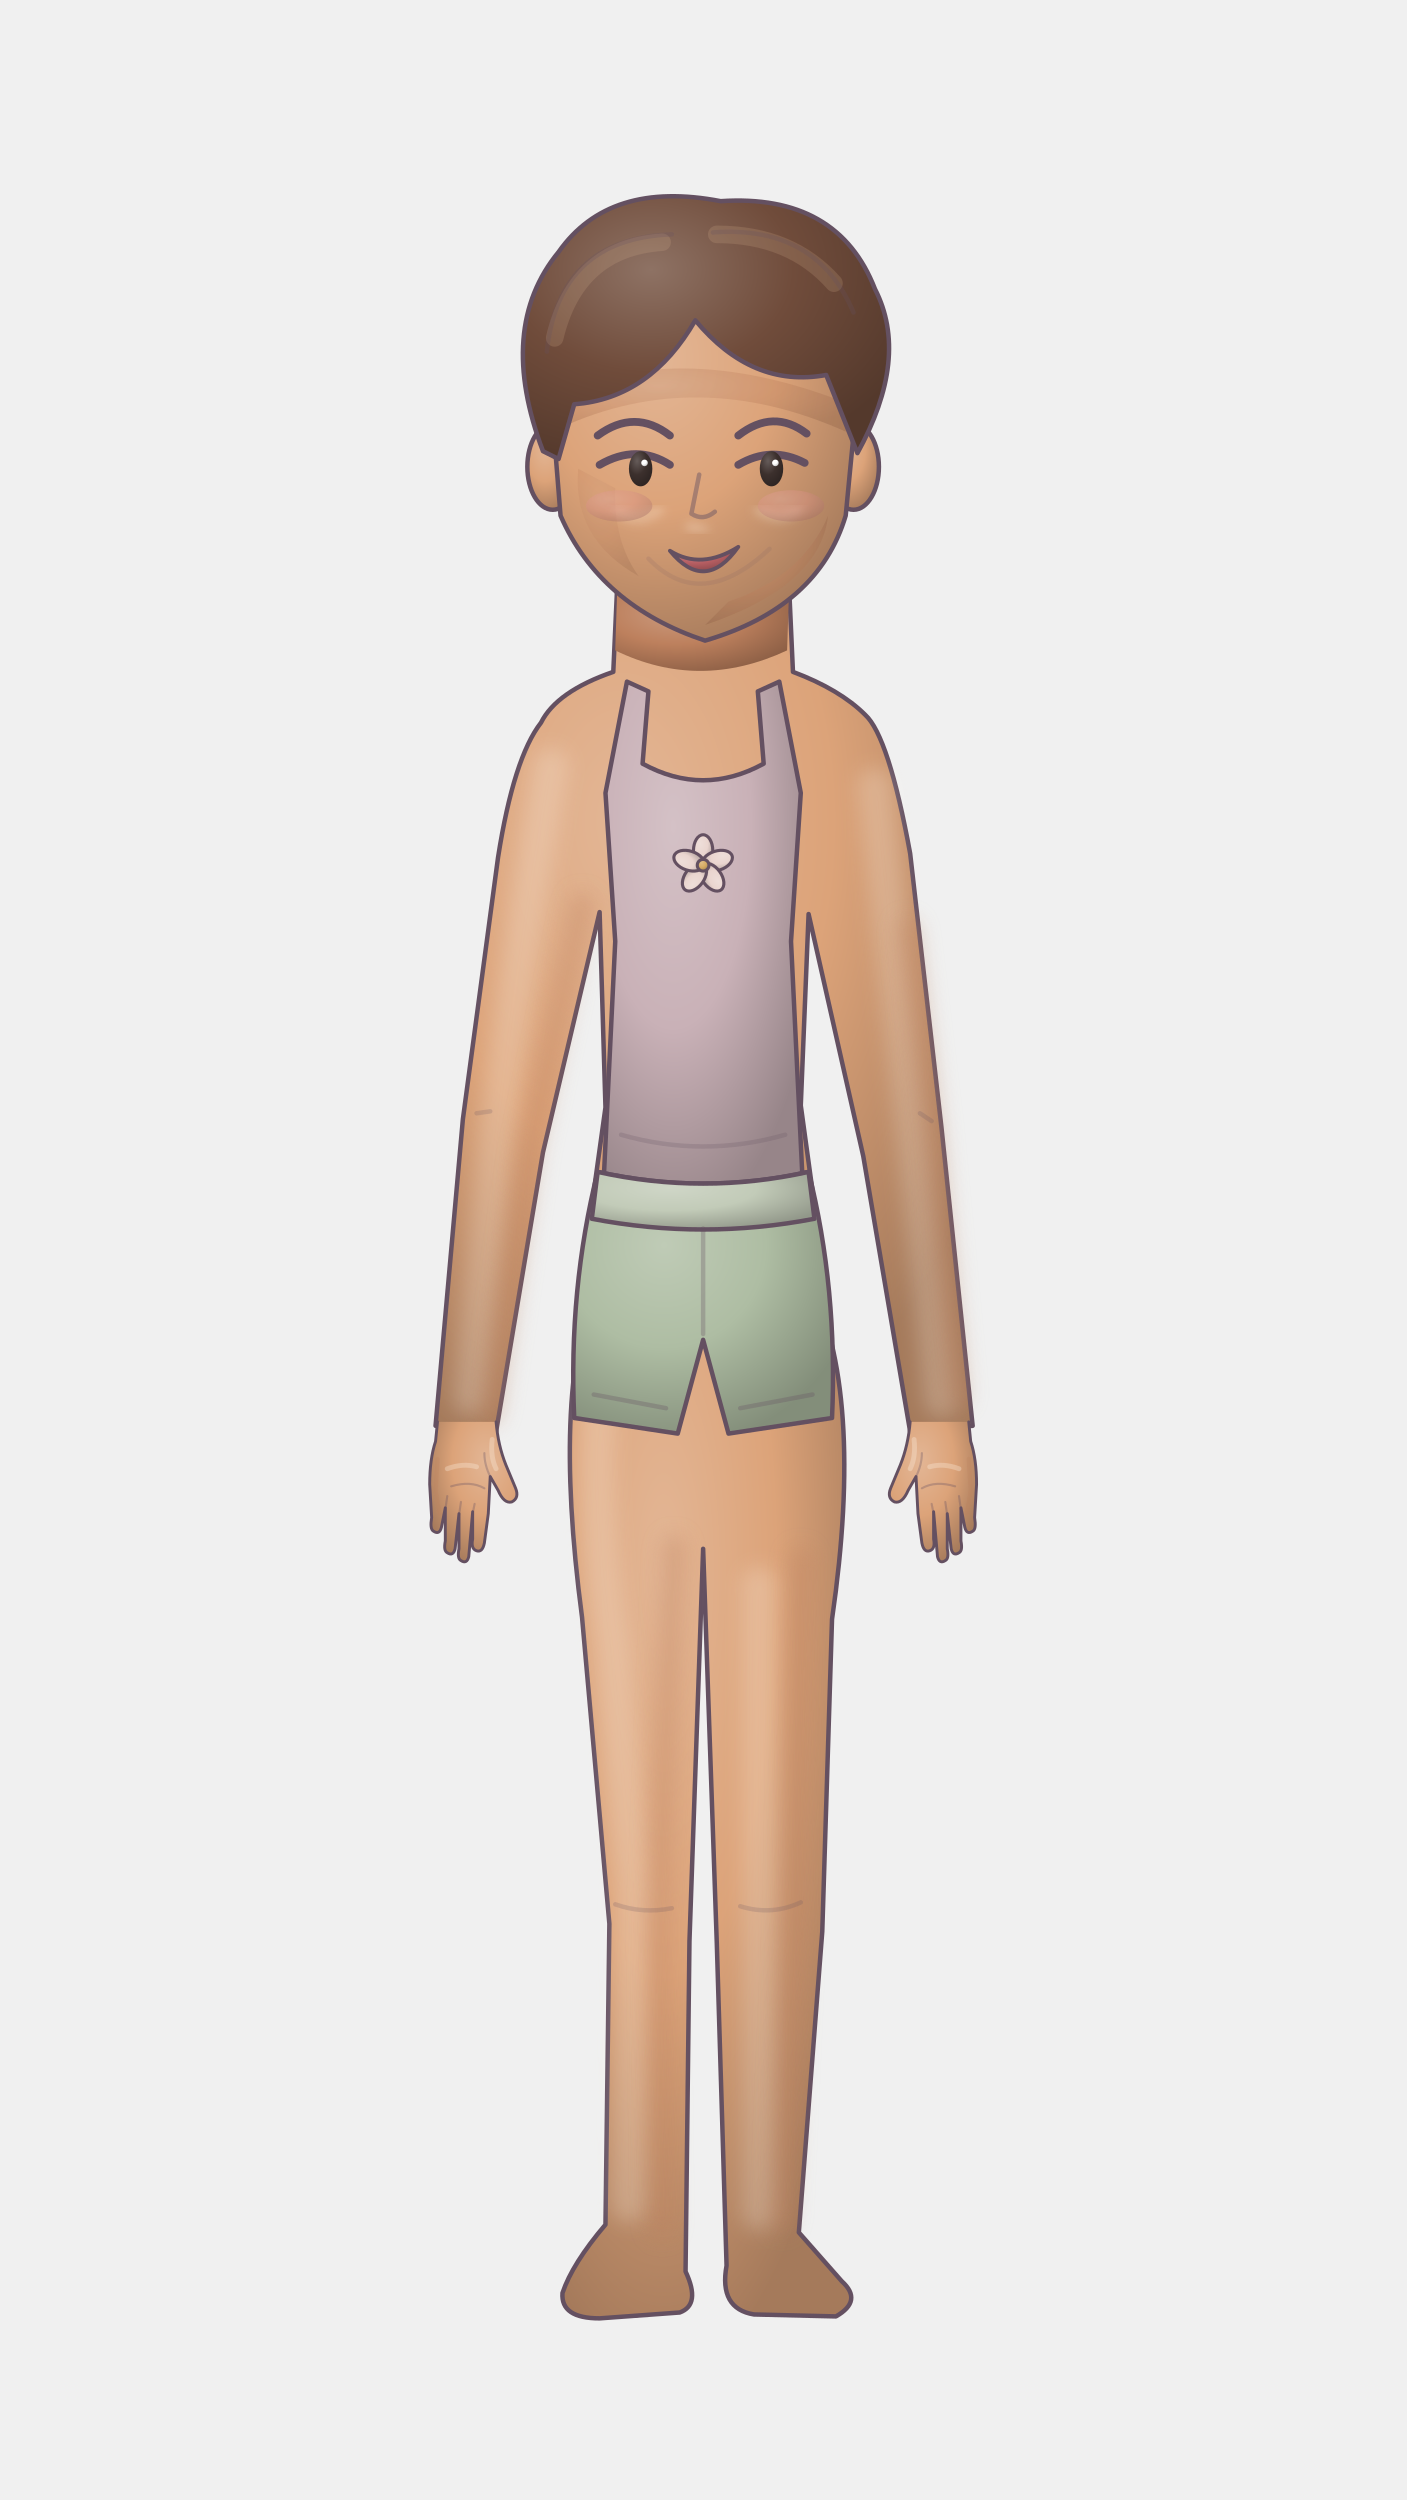
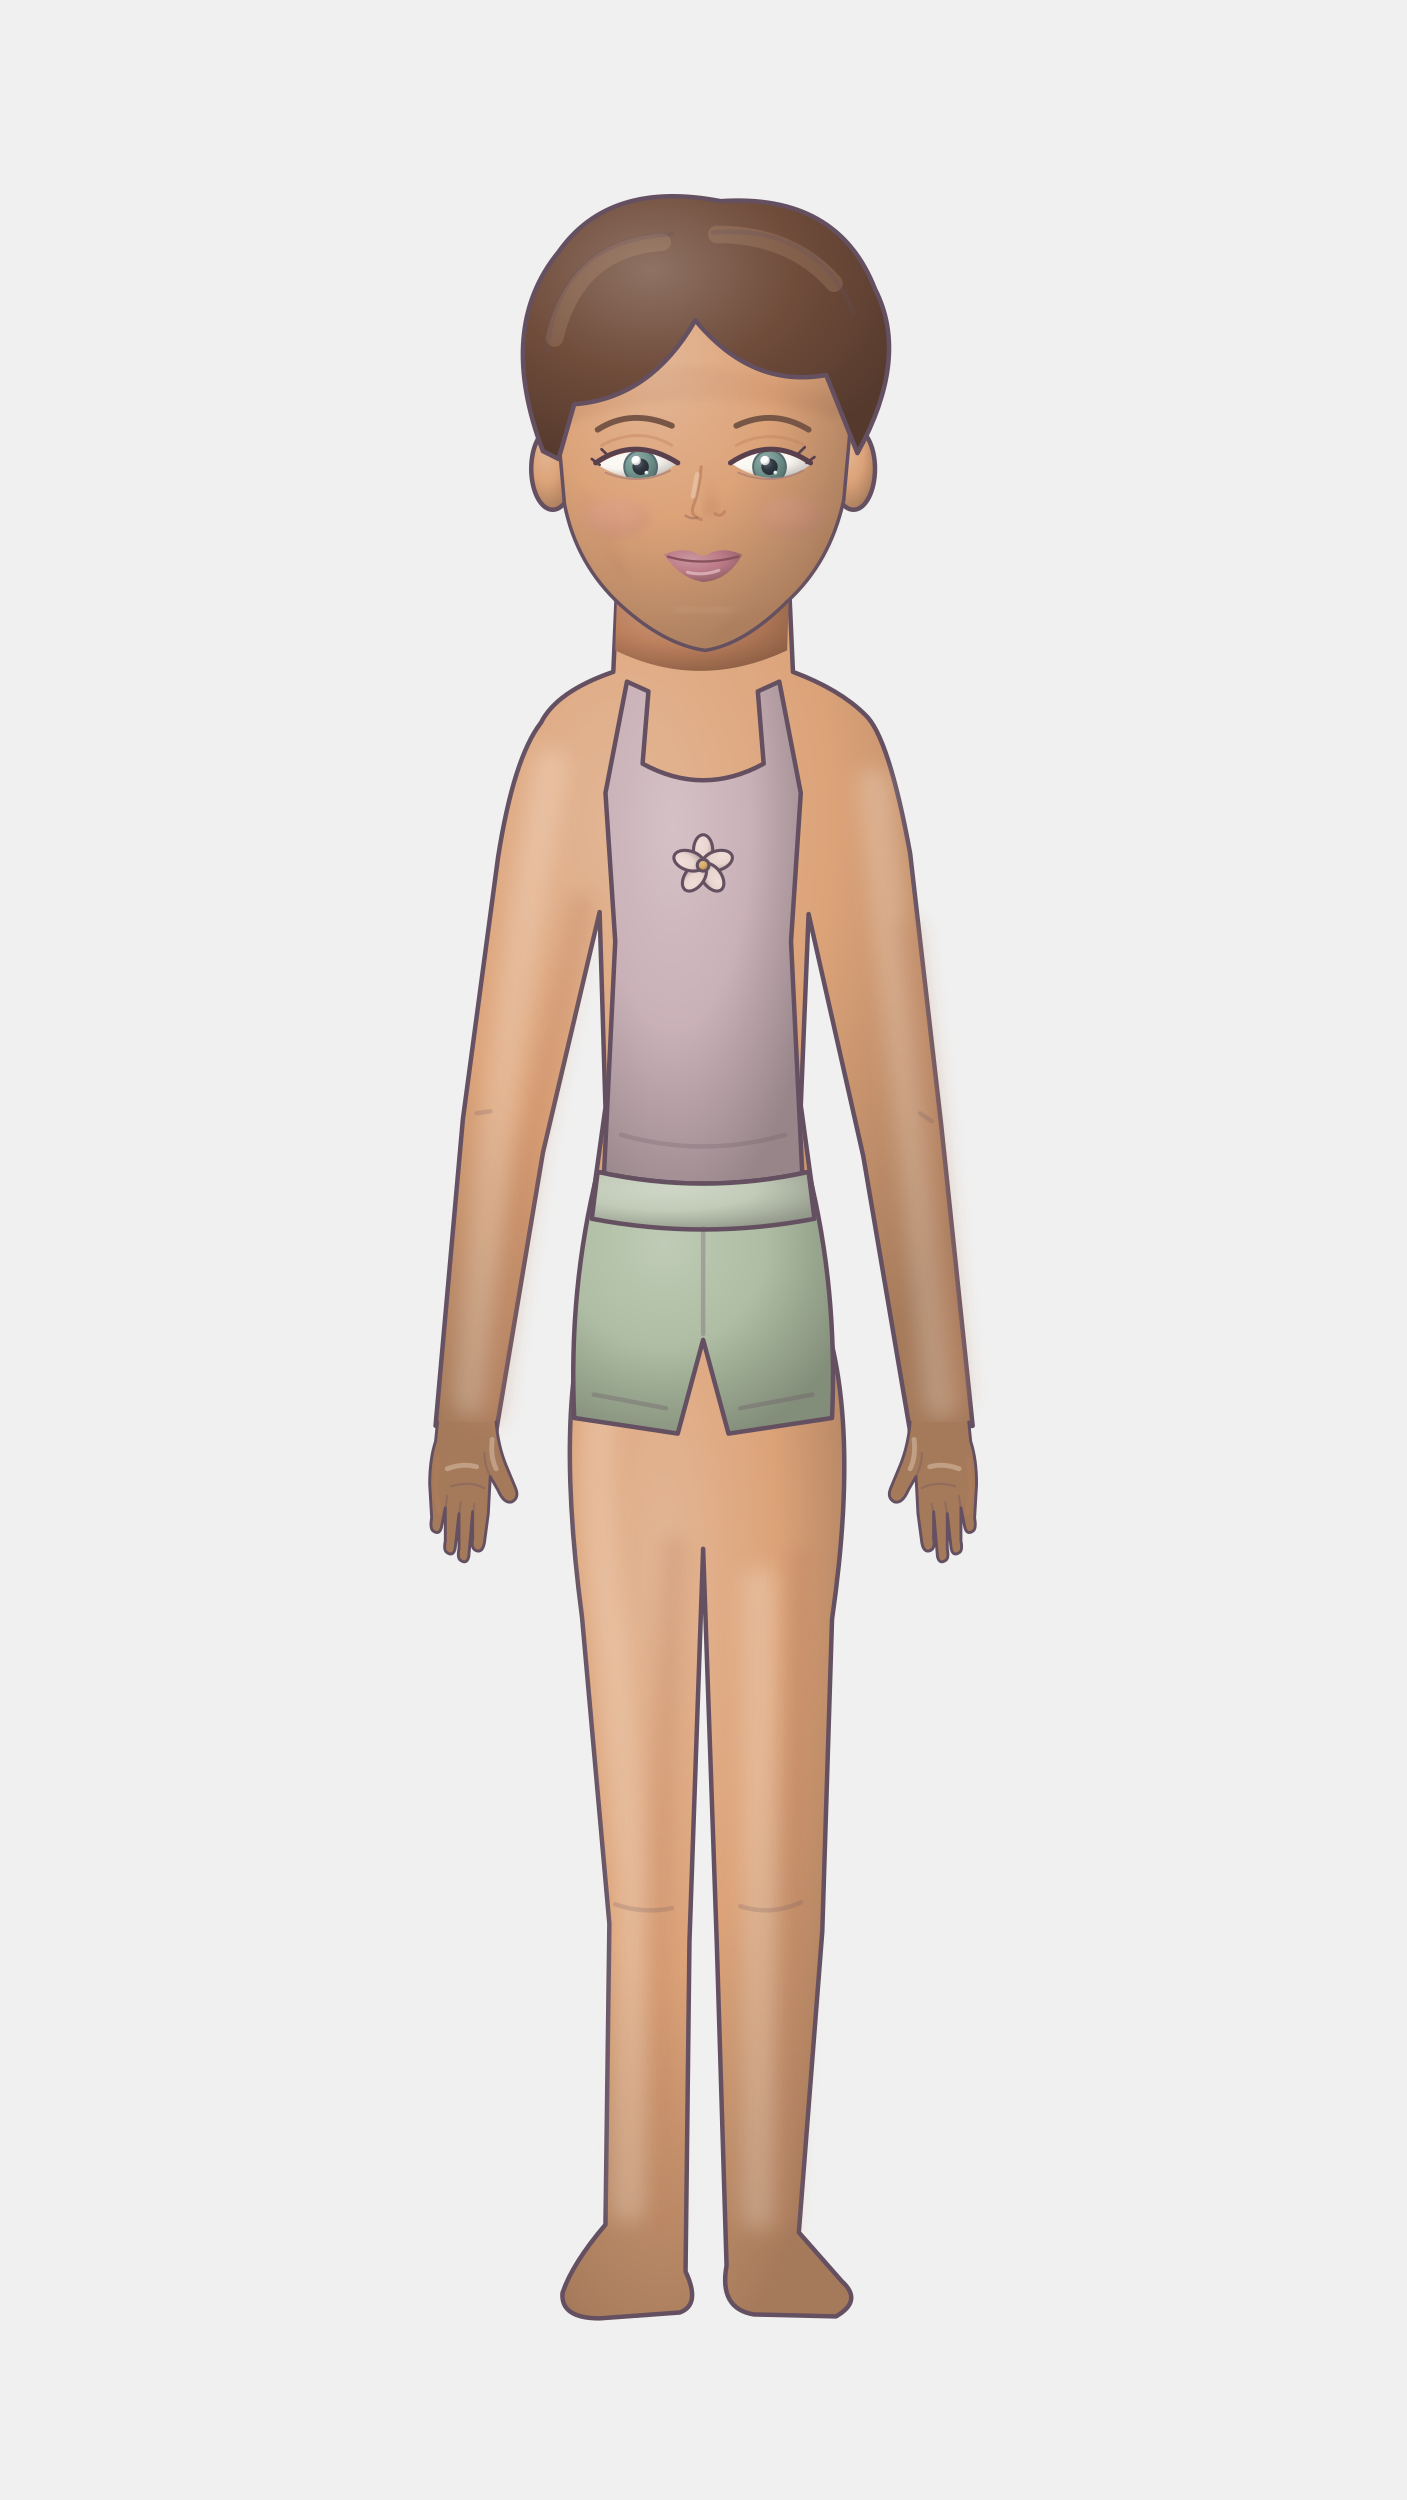
<svg xmlns="http://www.w3.org/2000/svg" width="720" height="1280" viewBox="0 0 720 1280" fill="none">
  <defs>
-     <radialGradient id="m11iaa35-0" cx="35%" cy="28%" r="78%">
+     <radialGradient id="mmocq7h-0" cx="35%" cy="28%" r="78%">
      <stop stop-color="#e3b695" />
      <stop offset=".5" stop-color="#dca379" />
      <stop offset="1" stop-color="#a57a5b" />
    </radialGradient>
-     <radialGradient id="m11iaa35-1" cx="35%" cy="28%" r="78%">
+     <radialGradient id="mmocq7h-1" cx="35%" cy="28%" r="78%">
      <stop stop-color="#cb9b7f" />
      <stop offset=".5" stop-color="#bd805d" />
      <stop offset="1" stop-color="#8e6046" />
    </radialGradient>
-     <radialGradient id="m11iaa35-2" cx="35%" cy="28%" r="78%">
+     <radialGradient id="mmocq7h-2" cx="35%" cy="28%" r="78%">
+       <stop stop-color="#e0a5ae" />
+       <stop offset=".5" stop-color="#d88d98" />
+       <stop offset="1" stop-color="#a26a72" />
+     </radialGradient>
+     <radialGradient id="mmocq7h-3" cx="35%" cy="28%" r="78%">
+       <stop stop-color="#fbf9f5" />
+       <stop offset=".5" stop-color="#faf7f2" />
+       <stop offset="1" stop-color="#bcb9b6" />
+     </radialGradient>
+     <radialGradient id="mmocq7h-4" cx="35%" cy="28%" r="78%">
+       <stop stop-color="#90aba7" />
+       <stop offset=".5" stop-color="#72958f" />
+       <stop offset="1" stop-color="#56706b" />
+     </radialGradient>
+     <radialGradient id="mmocq7h-5" cx="35%" cy="28%" r="78%">
+       <stop stop-color="#5b626a" />
+       <stop offset=".5" stop-color="#303842" />
+       <stop offset="1" stop-color="#242a32" />
+     </radialGradient>
+     <radialGradient id="mmocq7h-6" cx="35%" cy="28%" r="78%">
+       <stop stop-color="#ffffff" />
+       <stop offset=".5" stop-color="#fff" />
+       <stop offset="1" stop-color="#bfbfbf" />
+     </radialGradient>
+     <radialGradient id="mmocq7h-7" cx="35%" cy="28%" r="78%">
+       <stop stop-color="#ebf6f1" />
+       <stop offset=".5" stop-color="#e6f3ed" />
+       <stop offset="1" stop-color="#adb6b2" />
+     </radialGradient>
+     <radialGradient id="mmocq7h-8" cx="35%" cy="28%" r="78%">
+       <stop stop-color="#ca979f" />
+       <stop offset=".5" stop-color="#bc7b86" />
+       <stop offset="1" stop-color="#8d5c65" />
+     </radialGradient>
+     <radialGradient id="mmocq7h-9" cx="35%" cy="28%" r="78%">
      <stop stop-color="#d4c1c6" />
      <stop offset=".5" stop-color="#c9b1b7" />
      <stop offset="1" stop-color="#978589" />
    </radialGradient>
-     <radialGradient id="m11iaa35-3" cx="35%" cy="28%" r="78%">
+     <radialGradient id="mmocq7h-10" cx="35%" cy="28%" r="78%">
      <stop stop-color="#eeded9" />
      <stop offset=".5" stop-color="#ead5cf" />
      <stop offset="1" stop-color="#b0a09b" />
    </radialGradient>
-     <radialGradient id="m11iaa35-4" cx="35%" cy="28%" r="78%">
+     <radialGradient id="mmocq7h-11" cx="35%" cy="28%" r="78%">
      <stop stop-color="#dfbd85" />
      <stop offset=".5" stop-color="#d7ac65" />
      <stop offset="1" stop-color="#a1814c" />
    </radialGradient>
-     <radialGradient id="m11iaa35-5" cx="35%" cy="28%" r="78%">
+     <radialGradient id="mmocq7h-12" cx="35%" cy="28%" r="78%">
      <stop stop-color="#bfcbb6" />
      <stop offset=".5" stop-color="#aebda3" />
      <stop offset="1" stop-color="#838e7a" />
    </radialGradient>
-     <radialGradient id="m11iaa35-6" cx="35%" cy="28%" r="78%">
+     <radialGradient id="mmocq7h-13" cx="35%" cy="28%" r="78%">
      <stop stop-color="#cfd6c7" />
      <stop offset=".5" stop-color="#c2cbb8" />
      <stop offset="1" stop-color="#92988a" />
    </radialGradient>
-     <radialGradient id="m11iaa35-7" cx="35%" cy="28%" r="78%">
-       <stop stop-color="#e3a9a0" />
-       <stop offset=".5" stop-color="#db9287" />
-       <stop offset="1" stop-color="#a46e65" />
-     </radialGradient>
-     <radialGradient id="m11iaa35-8" cx="35%" cy="28%" r="78%">
-       <stop stop-color="#655b59" />
-       <stop offset=".5" stop-color="#3c302d" />
-       <stop offset="1" stop-color="#2d2422" />
-     </radialGradient>
-     <radialGradient id="m11iaa35-9" cx="35%" cy="28%" r="78%">
-       <stop stop-color="#ffffff" />
-       <stop offset=".5" stop-color="#fff" />
-       <stop offset="1" stop-color="#bfbfbf" />
-     </radialGradient>
-     <radialGradient id="m11iaa35-10" cx="35%" cy="28%" r="78%">
-       <stop stop-color="#c58083" />
-       <stop offset=".5" stop-color="#b65e62" />
-       <stop offset="1" stop-color="#89474a" />
-     </radialGradient>
-     <radialGradient id="m11iaa35-11" cx="35%" cy="28%" r="78%">
+     <radialGradient id="mmocq7h-14" cx="35%" cy="28%" r="78%">
      <stop stop-color="#8e7264" />
      <stop offset=".5" stop-color="#704c3b" />
      <stop offset="1" stop-color="#54392c" />
    </radialGradient>
  </defs>
  <g stroke="#645061" stroke-width="2.3" stroke-linecap="round" stroke-linejoin="round">
    <defs>
      <filter id="skin-soft" x="-.15" y="-.15" width="1.3" height="1.3">
        <feGaussianBlur stdDeviation="5" />
      </filter>
      <filter id="face-soft">
        <feGaussianBlur stdDeviation="2.5" />
      </filter>
    </defs>
-     <path d="M307 654 Q282 707 298 828 L312 985 L310 1139 Q293 1159 288 1174 Q287 1187 307 1187 L348 1184 Q359 1180 351 1163 L353 994 L360 793 L367 995 L372 1160 Q368 1182 386 1185 L428 1186 Q442 1178 431 1168 L409 1143 L421 989 L426 829 Q443 712 414 655Z" fill="url(#m11iaa35-0)" />
-     <path d="M316 300 L314 344 Q285 354 277 370 Q263 388 255 439 L237 573 L223 730 L254 733 L278 590 L307 467 L310 567 L299 646 Q305 683 360 684 Q414 683 421 646 L410 566 L414 468 L442 592 L466 733 L498 730 L482 577 L466 437 Q455 377 443 366 Q430 353 406 344 L404 300Z" fill="url(#m11iaa35-0)" />
-     <path d="M316 302 Q357 329 404 302 L403 333 Q358 354 315 333Z" fill="url(#m11iaa35-1)" stroke="none" />
+     <path d="M307 654 Q282 707 298 828 L312 985 L310 1139 Q293 1159 288 1174 Q287 1187 307 1187 L348 1184 Q359 1180 351 1163 L353 994 L360 793 L367 995 L372 1160 Q368 1182 386 1185 L428 1186 Q442 1178 431 1168 L409 1143 L421 989 L426 829 Q443 712 414 655Z" fill="url(#mmocq7h-0)" />
+     <path d="M316 300 L314 344 Q285 354 277 370 Q263 388 255 439 L237 573 L223 730 L254 733 L278 590 L307 467 L310 567 L299 646 Q305 683 360 684 Q414 683 421 646 L410 566 L414 468 L442 592 L466 733 L498 730 L482 577 L466 437 Q455 377 443 366 Q430 353 406 344 L404 300Z" fill="url(#mmocq7h-0)" />
+     <path d="M316 302 Q357 329 404 302 L403 333 Q358 354 315 333Z" fill="url(#mmocq7h-1)" stroke="none" />
    <path d="M307 708 Q302 774 313 841 L324 970 L322 1129 M389 811 L389 989 L389 1133 M282 392 Q267 476 254 581 L241 716 M448 402 L467 573 L482 717" fill="none" stroke="#fff5e8" stroke-width="18" opacity=".24" filter="url(#skin-soft)" />
    <path d="M345 792 L337 984 L339 1140 M410 798 L407 978 L400 1137 M298 463 L271 590 L251 724 M465 476 L477 577 L490 715" fill="none" stroke="#bd805d" stroke-width="12" opacity=".32" filter="url(#skin-soft)" />
    <g data-hand="left">
      <g data-pose="relaxed" transform="translate(720 0) scale(-1 1)">
-         <path d="M466 728 Q465 740 461 750 L456 762 Q454 767 458 769 Q462 770 465 763 L469 756 L470 775 L472 790 Q473 795 476 794 Q479 793 478 788 L478 774 L480 797 Q481 801 484 799 Q486 798 485 793 L485 775 L487 793 Q488 797 491 795 Q493 794 492 789 L492 772 L494 782 Q495 786 498 784 Q500 783 499 777 L500 760 Q500 747 497 738 L496 728" fill="url(#m11iaa35-0)" data-part="hand-outline" stroke-width="1.5" />
+         <defs>
+           <radialGradient id="hand-tone-left" gradientUnits="userSpaceOnUse" gradientTransform="translate(497 300) scale(-275 433)" cx=".35" cy=".28" r=".78">
+             <stop stop-color="#e3b695" />
+             <stop offset=".5" stop-color="#dca379" />
+             <stop offset="1" stop-color="#a57a5b" />
+           </radialGradient>
+         </defs>
+         <path d="M466 728 Q465 740 461 750 L456 762 Q454 767 458 769 Q462 770 465 763 L469 756 L470 775 L472 790 Q473 795 476 794 Q479 793 478 788 L478 774 L480 797 Q481 801 484 799 Q486 798 485 793 L485 775 L487 793 Q488 797 491 795 Q493 794 492 789 L492 772 L494 782 Q495 786 498 784 Q500 783 499 777 L500 760 Q500 747 497 738 L496 728" fill="url(#hand-tone-left)" data-part="hand-outline" stroke-width="1.5" />
        <path d="M469 756 Q472 750 472 744 M472 762 Q479 758 489 761 M477 770 L478 775 M484 769 L485 776 M491 766 L492 773" fill="none" stroke-width="1.1" opacity=".32" />
        <path d="M468 737 Q469 746 466 752 M476 751 Q483 749 491 752" fill="none" stroke="#fff4e7" stroke-width="2.5" opacity=".3" />
        <path d="M496 747 L497 763 L495 775" fill="none" stroke="#bd805d" stroke-width="2.3" opacity=".25" />
      </g>
    </g>
    <g data-hand="right">
      <g data-pose="relaxed">
-         <path d="M466 728 Q465 740 461 750 L456 762 Q454 767 458 769 Q462 770 465 763 L469 756 L470 775 L472 790 Q473 795 476 794 Q479 793 478 788 L478 774 L480 797 Q481 801 484 799 Q486 798 485 793 L485 775 L487 793 Q488 797 491 795 Q493 794 492 789 L492 772 L494 782 Q495 786 498 784 Q500 783 499 777 L500 760 Q500 747 497 738 L496 728" fill="url(#m11iaa35-0)" data-part="hand-outline" stroke-width="1.5" />
+         <defs>
+           <radialGradient id="hand-tone-right" gradientUnits="userSpaceOnUse" gradientTransform="translate(223 300) scale(275 433)" cx=".35" cy=".28" r=".78">
+             <stop stop-color="#e3b695" />
+             <stop offset=".5" stop-color="#dca379" />
+             <stop offset="1" stop-color="#a57a5b" />
+           </radialGradient>
+         </defs>
+         <path d="M466 728 Q465 740 461 750 L456 762 Q454 767 458 769 Q462 770 465 763 L469 756 L470 775 L472 790 Q473 795 476 794 Q479 793 478 788 L478 774 L480 797 Q481 801 484 799 Q486 798 485 793 L485 775 L487 793 Q488 797 491 795 Q493 794 492 789 L492 772 L494 782 Q495 786 498 784 Q500 783 499 777 L500 760 Q500 747 497 738 L496 728" fill="url(#hand-tone-right)" data-part="hand-outline" stroke-width="1.5" />
        <path d="M469 756 Q472 750 472 744 M472 762 Q479 758 489 761 M477 770 L478 775 M484 769 L485 776 M491 766 L492 773" fill="none" stroke-width="1.1" opacity=".32" />
        <path d="M468 737 Q469 746 466 752 M476 751 Q483 749 491 752" fill="none" stroke="#fff4e7" stroke-width="2.5" opacity=".3" />
        <path d="M496 747 L497 763 L495 775" fill="none" stroke="#bd805d" stroke-width="2.3" opacity=".25" />
      </g>
    </g>
-     <ellipse cx="283" cy="239" rx="13" ry="22" fill="url(#m11iaa35-0)" />
-     <ellipse cx="437" cy="239" rx="13" ry="22" fill="url(#m11iaa35-0)" />
-     <path d="M282 202 Q282 125 360 127 Q438 125 439 202 L433 264 Q419 311 361 328 Q307 310 287 264Z" fill="url(#m11iaa35-0)" />
-     <path d="M285 202 Q350 173 435 207 L433 221 Q357 187 287 219Z" fill="url(#m11iaa35-1)" stroke="none" opacity=".35" />
-     <path d="M296 240 Q293 276 327 295 Q314 277 315 250Z" fill="url(#m11iaa35-1)" stroke="none" opacity=".22" />
-     <path d="M373 308 Q411 295 424 264 Q420 300 361 320Z" fill="url(#m11iaa35-1)" stroke="none" opacity=".38" />
-     <path d="M316 261 Q326 269 337 261 M389 261 Q400 268 409 260 M354 270 L360 272" fill="none" stroke="#fff3e4" stroke-width="6" opacity=".25" filter="url(#face-soft)" />
+     <g data-feature="face">
+       <ellipse cx="283" cy="240" rx="11" ry="21" fill="url(#mmocq7h-0)" />
+       <ellipse cx="437" cy="240" rx="11" ry="21" fill="url(#mmocq7h-0)" />
+       <path d="M284 201 Q285 127 360 128 Q435 127 437 201 L432 256 Q425 288 403 308 Q381 330 361 333 Q340 330 318 310 Q295 289 289 258Z" fill="url(#mmocq7h-0)" stroke-width="1.8" />
+       <path d="M289 200 Q353 174 433 205 L431 215 Q355 192 290 217Z" fill="url(#mmocq7h-1)" stroke="none" opacity=".2" filter="url(#face-soft)" />
+       <path d="M297 251 Q300 282 324 299 Q312 281 316 259Z" fill="url(#mmocq7h-1)" stroke="none" opacity=".15" filter="url(#face-soft)" />
+       <path d="M376 317 Q413 299 426 267 Q417 307 362 328Z" fill="url(#mmocq7h-1)" stroke="none" opacity=".28" filter="url(#face-soft)" />
+       <ellipse cx="316" cy="265" rx="17" ry="10" fill="url(#mmocq7h-2)" opacity=".2" stroke="none" filter="url(#face-soft)" />
+       <ellipse cx="405" cy="265" rx="17" ry="10" fill="url(#mmocq7h-2)" opacity=".2" stroke="none" filter="url(#face-soft)" />
+       <path d="M306 220 Q323 209 344 218 M377 218 Q396 209 414 220" fill="none" data-feature="brows" stroke="#775646" stroke-width="3" />
+       <path d="M308 228 Q327 218 344 228 M377 228 Q394 219 412 228" fill="none" stroke="#bd805d" stroke-width="1.5" opacity=".4" />
+       <g data-feature="eye-left">
+         <defs>
+           <clipPath id="eye-left">
+             <path d="M306 238 Q325 225 347 237 Q328 252 306 238Z" fill="white" />
+           </clipPath>
+         </defs>
+         <path d="M306 238 Q325 225 347 237 Q328 252 306 238Z" fill="url(#mmocq7h-3)" stroke="none" />
+         <g clip-path="url(#eye-left)">
+           <circle cx="328" cy="239" r="8.4" fill="url(#mmocq7h-4)" stroke="#546c70" stroke-width="1" />
+           <circle cx="328" cy="239" r="4.2" fill="url(#mmocq7h-5)" stroke="none" />
+           <circle cx="325.7" cy="235.8" r="2.4" fill="url(#mmocq7h-6)" stroke="none" />
+           <circle cx="331" cy="242" r="1" fill="url(#mmocq7h-7)" stroke="none" />
+         </g>
+         <path d="M305 237 Q325 223 347 237" fill="none" stroke="#59404c" stroke-width="2.6" />
+         <path d="M307 238 L303 235 M311 233 L308 230" fill="none" stroke="#59404c" stroke-width="1.4" />
+         <path d="M310 242 Q327 249 343 241" fill="none" stroke="#a37b79" stroke-width="1" opacity=".65" />
+       </g>
+       <g data-feature="eye-right">
+         <defs>
+           <clipPath id="eye-right">
+             <path d="M374 237 Q395 225 415 238 Q396 252 374 237Z" fill="white" />
+           </clipPath>
+         </defs>
+         <path d="M374 237 Q395 225 415 238 Q396 252 374 237Z" fill="url(#mmocq7h-3)" stroke="none" />
+         <g clip-path="url(#eye-right)">
+           <circle cx="394" cy="239" r="8.4" fill="url(#mmocq7h-4)" stroke="#546c70" stroke-width="1" />
+           <circle cx="394" cy="239" r="4.2" fill="url(#mmocq7h-5)" stroke="none" />
+           <circle cx="391.7" cy="235.8" r="2.4" fill="url(#mmocq7h-6)" stroke="none" />
+           <circle cx="397" cy="242" r="1" fill="url(#mmocq7h-7)" stroke="none" />
+         </g>
+         <path d="M374 237 Q395 223 415 237" fill="none" stroke="#59404c" stroke-width="2.6" />
+         <path d="M413 237 L417 234 M409 232 L412 229" fill="none" stroke="#59404c" stroke-width="1.4" />
+         <path d="M378 242 Q395 249 411 241" fill="none" stroke="#a37b79" stroke-width="1" opacity=".65" />
+       </g>
+       <g data-feature="nose">
+         <path d="M362 237 Q365 250 368 260 Q365 265 360 264 L361 256Z" fill="url(#mmocq7h-1)" stroke="none" opacity=".23" filter="url(#face-soft)" />
+         <path d="M359 239 Q358 251 355 259 Q353 264 359 266 M366 263 Q369 265 371 262" fill="none" stroke="#bd805d" stroke-width="1.6" opacity=".75" />
+         <path d="M357 243 L355 254" fill="none" stroke="#fff3e8" stroke-width="2.6" opacity=".3" />
+         <path d="M351 264 Q354 266 357 265" fill="none" stroke="#966557" stroke-width="1.2" opacity=".5" />
+       </g>
+       <g data-feature="lips">
+         <path d="M340 284 Q349 280 356 283 Q360 286 364 283 Q371 280 380 284 Q373 297 360 298 Q348 296 340 284Z" fill="url(#mmocq7h-8)" stroke="none" />
+         <path d="M342 285 Q359 290 378 285" fill="none" stroke="#87515c" stroke-width="1.2" />
+         <path d="M352 293 Q360 295 368 292" fill="none" stroke="#f6d6d8" stroke-width="1.6" opacity=".55" />
+       </g>
+       <path d="M347 312 Q360 316 374 311" fill="none" stroke="#fff2e5" stroke-width="4" opacity=".14" filter="url(#face-soft)" />
+     </g>
    <g data-basic="top">
-       <path d="M321 349 L332 354 L329 391 Q360 408 391 391 L388 354 L399 349 L410 406 L405 482 L411 606 Q360 621 309 606 L315 482 L310 406Z" fill="url(#m11iaa35-2)" />
+       <path d="M321 349 L332 354 L329 391 Q360 408 391 391 L388 354 L399 349 L410 406 L405 482 L411 606 Q360 621 309 606 L315 482 L310 406Z" fill="url(#mmocq7h-9)" />
      <path d="M318 581 Q360 593 402 581" stroke="#645061" opacity="0.22" />
      <g transform="translate(360 443)" stroke-width="1.6">
-         <ellipse cx="0" cy="-7.54" rx="4.94" ry="8.06" fill="url(#m11iaa35-3)" transform="rotate(0)" />
-         <ellipse cx="0" cy="-7.54" rx="4.94" ry="8.06" fill="url(#m11iaa35-3)" transform="rotate(72)" />
-         <ellipse cx="0" cy="-7.54" rx="4.94" ry="8.06" fill="url(#m11iaa35-3)" transform="rotate(144)" />
-         <ellipse cx="0" cy="-7.54" rx="4.94" ry="8.06" fill="url(#m11iaa35-3)" transform="rotate(216)" />
-         <ellipse cx="0" cy="-7.54" rx="4.94" ry="8.06" fill="url(#m11iaa35-3)" transform="rotate(288)" />
-         <circle cx="0" cy="0" r="2.99" fill="url(#m11iaa35-4)" />
+         <ellipse cx="0" cy="-7.54" rx="4.94" ry="8.06" fill="url(#mmocq7h-10)" transform="rotate(0)" />
+         <ellipse cx="0" cy="-7.54" rx="4.94" ry="8.06" fill="url(#mmocq7h-10)" transform="rotate(72)" />
+         <ellipse cx="0" cy="-7.54" rx="4.94" ry="8.06" fill="url(#mmocq7h-10)" transform="rotate(144)" />
+         <ellipse cx="0" cy="-7.54" rx="4.94" ry="8.06" fill="url(#mmocq7h-10)" transform="rotate(216)" />
+         <ellipse cx="0" cy="-7.54" rx="4.94" ry="8.06" fill="url(#mmocq7h-10)" transform="rotate(288)" />
+         <circle cx="0" cy="0" r="2.99" fill="url(#mmocq7h-11)" />
      </g>
    </g>
    <g data-basic="bottom">
-       <path d="M306 600 Q360 612 414 600 Q429 660 426 726 L373 734 L360 686 L347 734 L294 726 Q291 660 306 600Z" fill="url(#m11iaa35-5)" />
-       <path d="M306 600 Q360 612 414 600 L417 624 Q360 635 303 624Z" fill="url(#m11iaa35-6)" />
+       <path d="M306 600 Q360 612 414 600 Q429 660 426 726 L373 734 L360 686 L347 734 L294 726 Q291 660 306 600Z" fill="url(#mmocq7h-12)" />
+       <path d="M306 600 Q360 612 414 600 L417 624 Q360 635 303 624Z" fill="url(#mmocq7h-13)" />
      <path d="M360 629 L360 683 M304 714 L341 721 M379 721 L416 714" stroke="#645061" opacity="0.3" />
    </g>
    <path d="M315 975 Q329 980 344 977 M379 976 Q395 981 410 974 M244 570 L251 569 M471 570 L477 574" stroke="#645061" opacity="0.2" />
-     <ellipse cx="317" cy="259" rx="17" ry="8" fill="url(#m11iaa35-7)" stroke="none" opacity=".42" />
-     <ellipse cx="405" cy="259" rx="17" ry="8" fill="url(#m11iaa35-7)" stroke="none" opacity=".42" />
-     <path d="M306 223 Q325 209 343 223 M378 223 Q396 209 413 222" fill="none" stroke-width="4" />
-     <path d="M307 238 Q326 227 343 238 M378 238 Q395 228 412 237" fill="none" stroke-width="4" />
-     <ellipse cx="328" cy="240" rx="6" ry="9" fill="url(#m11iaa35-8)" stroke="none" />
-     <ellipse cx="395" cy="240" rx="6" ry="9" fill="url(#m11iaa35-8)" stroke="none" />
-     <circle cx="330" cy="237" r="1.7" fill="url(#m11iaa35-9)" stroke="none" />
-     <circle cx="397" cy="237" r="1.7" fill="url(#m11iaa35-9)" stroke="none" />
-     <path d="M358 243 L354 263 Q360 267 366 262" stroke="#645061" opacity="0.45" />
-     <path d="M343 282 Q359 292 378 280 Q361 304 343 282Z" fill="url(#m11iaa35-10)" stroke-width="2" />
-     <path d="M332 286 Q359 314 394 281" stroke="#645061" opacity="0.12" />
    <g data-basic="hair">
-       <path d="M278 231 Q254 168 286 129 Q312 92 369 103 Q429 99 448 148 Q466 183 439 232 L423 192 Q385 199 356 164 Q333 204 294 207 L286 235Z" fill="url(#m11iaa35-11)" />
+       <path d="M278 231 Q254 168 286 129 Q312 92 369 103 Q429 99 448 148 Q466 183 439 232 L423 192 Q385 199 356 164 Q333 204 294 207 L286 235Z" fill="url(#mmocq7h-14)" />
      <path d="M284 173 Q295 127 339 124 M367 120 Q405 120 427 145" fill="none" stroke="#d4ad8b" stroke-width="9" opacity=".2" />
      <path d="M280 180 Q286 122 344 120 M365 119 Q418 115 437 160" stroke="#645061" opacity="0.24" />
    </g>
  </g>
</svg>
